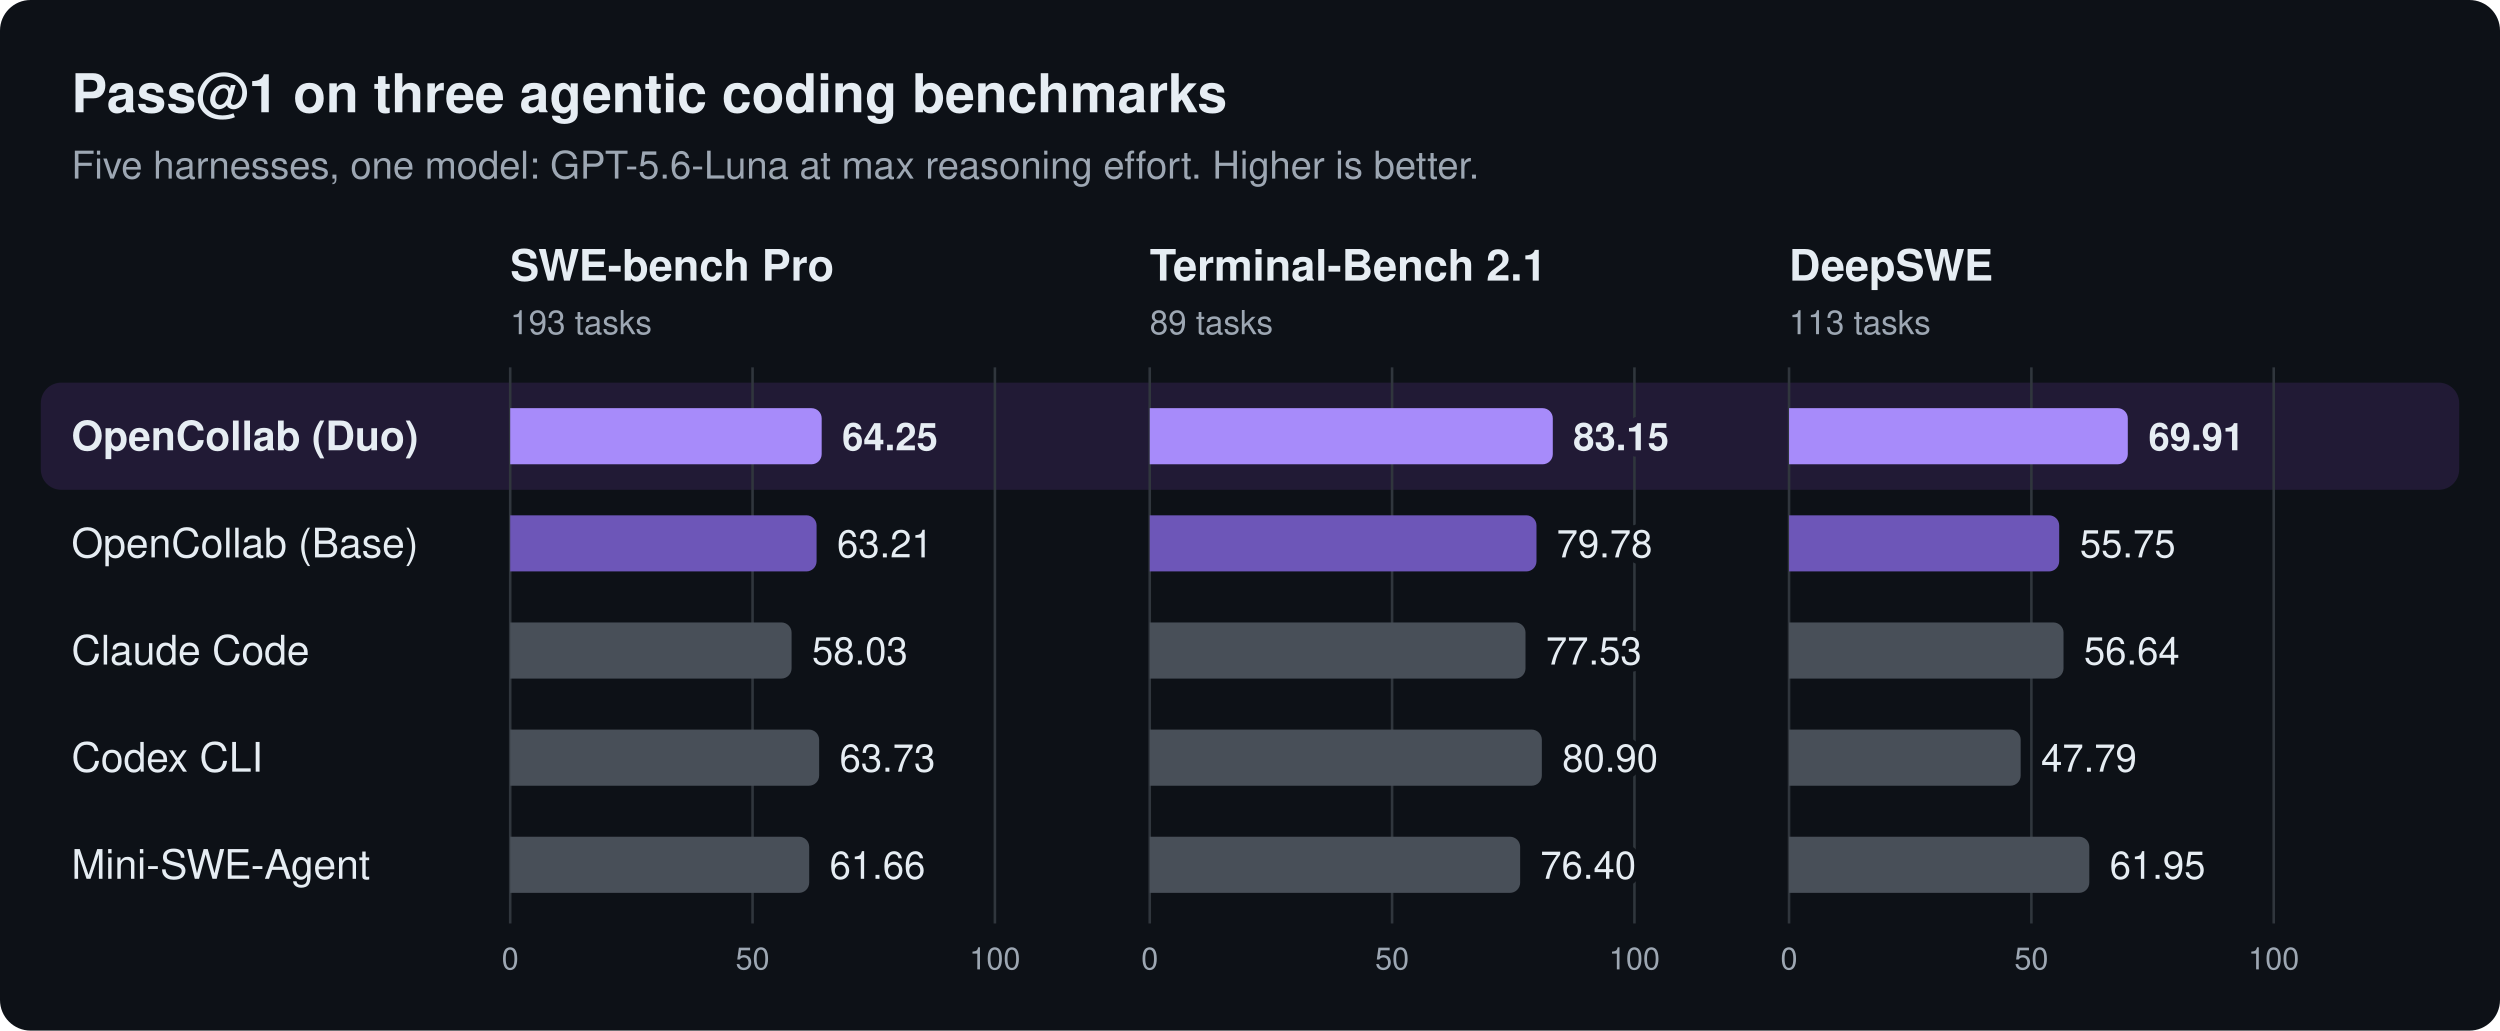
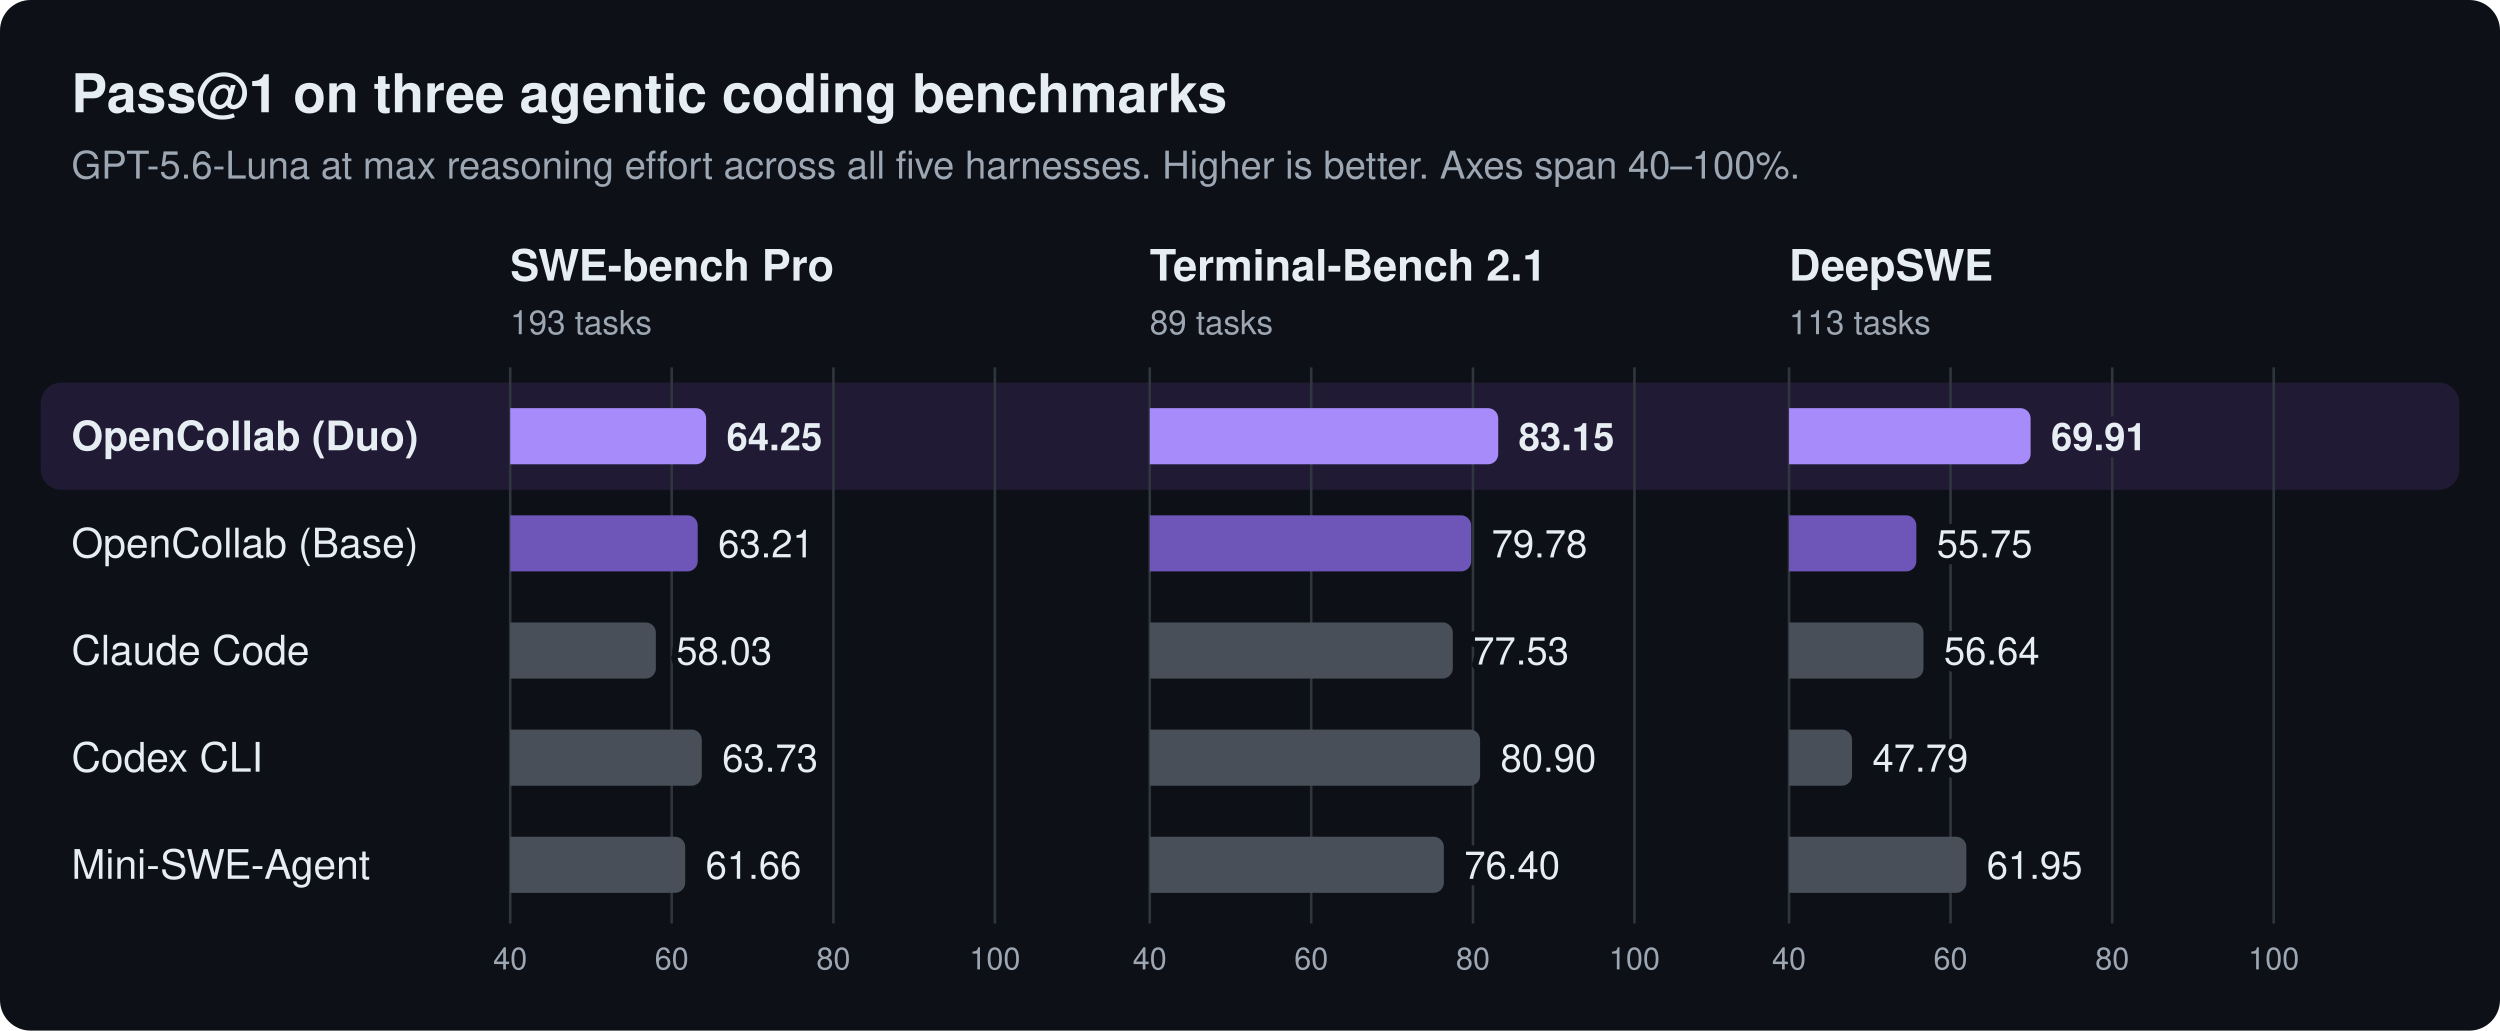
<svg xmlns="http://www.w3.org/2000/svg" width="980" height="404" viewBox="0 0 980 404" role="img" aria-labelledby="title description">
  <rect width="980" height="404" rx="12" fill="#0d1117" />
  <g font-family="-apple-system, BlinkMacSystemFont, Segoe UI, Helvetica, Arial, Liberation Sans, sans-serif" fill="#e6edf3">
    <text x="28" y="44" font-size="21" font-weight="600">Pass@1 on three agentic coding benchmarks</text>
-     <text x="28" y="70" font-size="15" fill="#9da7b3">Five harnesses, one model: GPT-5.6-Luna at max reasoning effort. Higher is better.</text>
+     <text x="28" y="70" font-size="15" fill="#9da7b3">GPT-5.6-Luna at max reasoning effort across all five harnesses. Higher is better. Axes span 40–100%.</text>
    <rect x="16" y="150" width="948" height="42" rx="8" fill="#211a35" />
    <text x="200.0" y="110" font-size="17" font-weight="600">SWE-bench Pro</text>
    <text x="200.0" y="131" font-size="13" fill="#9da7b3">193 tasks</text>
    <path d="M200.0 144V362" stroke="#30363d" stroke-width="1" />
-     <text x="200.0" y="380" font-size="12" text-anchor="middle" fill="#9da7b3" style="font-variant-numeric: tabular-nums">0</text>
-     <path d="M295.0 144V362" stroke="#30363d" stroke-width="1" />
-     <text x="295.0" y="380" font-size="12" text-anchor="middle" fill="#9da7b3" style="font-variant-numeric: tabular-nums">50</text>
+     <text x="200.0" y="380" font-size="12" text-anchor="middle" fill="#9da7b3" style="font-variant-numeric: tabular-nums">40</text>
+     <path d="M263.3 144V362" stroke="#30363d" stroke-width="1" />
+     <text x="263.3" y="380" font-size="12" text-anchor="middle" fill="#9da7b3" style="font-variant-numeric: tabular-nums">60</text>
+     <path d="M326.7 144V362" stroke="#30363d" stroke-width="1" />
+     <text x="326.7" y="380" font-size="12" text-anchor="middle" fill="#9da7b3" style="font-variant-numeric: tabular-nums">80</text>
    <path d="M390.0 144V362" stroke="#30363d" stroke-width="1" />
    <text x="390.0" y="380" font-size="12" text-anchor="middle" fill="#9da7b3" style="font-variant-numeric: tabular-nums">100</text>
    <text x="450.7" y="110" font-size="17" font-weight="600">Terminal-Bench 2.1</text>
    <text x="450.7" y="131" font-size="13" fill="#9da7b3">89 tasks</text>
    <path d="M450.7 144V362" stroke="#30363d" stroke-width="1" />
-     <text x="450.7" y="380" font-size="12" text-anchor="middle" fill="#9da7b3" style="font-variant-numeric: tabular-nums">0</text>
-     <path d="M545.7 144V362" stroke="#30363d" stroke-width="1" />
-     <text x="545.7" y="380" font-size="12" text-anchor="middle" fill="#9da7b3" style="font-variant-numeric: tabular-nums">50</text>
+     <text x="450.7" y="380" font-size="12" text-anchor="middle" fill="#9da7b3" style="font-variant-numeric: tabular-nums">40</text>
+     <path d="M514.0 144V362" stroke="#30363d" stroke-width="1" />
+     <text x="514.0" y="380" font-size="12" text-anchor="middle" fill="#9da7b3" style="font-variant-numeric: tabular-nums">60</text>
+     <path d="M577.4 144V362" stroke="#30363d" stroke-width="1" />
+     <text x="577.4" y="380" font-size="12" text-anchor="middle" fill="#9da7b3" style="font-variant-numeric: tabular-nums">80</text>
    <path d="M640.7 144V362" stroke="#30363d" stroke-width="1" />
    <text x="640.7" y="380" font-size="12" text-anchor="middle" fill="#9da7b3" style="font-variant-numeric: tabular-nums">100</text>
    <text x="701.3" y="110" font-size="17" font-weight="600">DeepSWE</text>
    <text x="701.3" y="131" font-size="13" fill="#9da7b3">113 tasks</text>
    <path d="M701.3 144V362" stroke="#30363d" stroke-width="1" />
-     <text x="701.3" y="380" font-size="12" text-anchor="middle" fill="#9da7b3" style="font-variant-numeric: tabular-nums">0</text>
-     <path d="M796.3 144V362" stroke="#30363d" stroke-width="1" />
-     <text x="796.3" y="380" font-size="12" text-anchor="middle" fill="#9da7b3" style="font-variant-numeric: tabular-nums">50</text>
+     <text x="701.3" y="380" font-size="12" text-anchor="middle" fill="#9da7b3" style="font-variant-numeric: tabular-nums">40</text>
+     <path d="M764.6 144V362" stroke="#30363d" stroke-width="1" />
+     <text x="764.6" y="380" font-size="12" text-anchor="middle" fill="#9da7b3" style="font-variant-numeric: tabular-nums">60</text>
+     <path d="M828.0 144V362" stroke="#30363d" stroke-width="1" />
+     <text x="828.0" y="380" font-size="12" text-anchor="middle" fill="#9da7b3" style="font-variant-numeric: tabular-nums">80</text>
    <path d="M891.3 144V362" stroke="#30363d" stroke-width="1" />
    <text x="891.3" y="380" font-size="12" text-anchor="middle" fill="#9da7b3" style="font-variant-numeric: tabular-nums">100</text>
    <text x="28" y="176.5" font-size="16" font-weight="600">OpenCollab (Duo)</text>
-     <path d="M200.0 160.0h118.1a4 4 0 0 1 4 4v14.0a4 4 0 0 1 -4 4h-118.1z" fill="#a78bfa" />
-     <text x="330.1" y="176.5" font-size="15" font-weight="600" stroke="#211a35" stroke-width="5" stroke-linejoin="round" paint-order="stroke">64.25</text>
-     <path d="M450.7 160.0h154.0a4 4 0 0 1 4 4v14.0a4 4 0 0 1 -4 4h-154.0z" fill="#a78bfa" />
-     <text x="616.7" y="176.5" font-size="15" font-weight="600" stroke="#211a35" stroke-width="5" stroke-linejoin="round" paint-order="stroke">83.15</text>
-     <path d="M701.3 160.0h128.8a4 4 0 0 1 4 4v14.0a4 4 0 0 1 -4 4h-128.8z" fill="#a78bfa" />
-     <text x="842.2" y="176.5" font-size="15" font-weight="600" stroke="#211a35" stroke-width="5" stroke-linejoin="round" paint-order="stroke">69.91</text>
+     <path d="M200.0 160.0h72.8a4 4 0 0 1 4 4v14.0a4 4 0 0 1 -4 4h-72.8z" fill="#a78bfa" />
+     <text x="284.8" y="176.5" font-size="15" font-weight="600" stroke="#211a35" stroke-width="5" stroke-linejoin="round" paint-order="stroke">64.25</text>
+     <path d="M450.7 160.0h132.6a4 4 0 0 1 4 4v14.0a4 4 0 0 1 -4 4h-132.6z" fill="#a78bfa" />
+     <text x="595.3" y="176.5" font-size="15" font-weight="600" stroke="#211a35" stroke-width="5" stroke-linejoin="round" paint-order="stroke">83.15</text>
+     <path d="M701.3 160.0h90.7a4 4 0 0 1 4 4v14.0a4 4 0 0 1 -4 4h-90.7z" fill="#a78bfa" />
+     <text x="804.0" y="176.5" font-size="15" font-weight="600" stroke="#211a35" stroke-width="5" stroke-linejoin="round" paint-order="stroke">69.91</text>
    <text x="28" y="218.5" font-size="16">OpenCollab (Base)</text>
-     <path d="M200.0 202.0h116.1a4 4 0 0 1 4 4v14.0a4 4 0 0 1 -4 4h-116.1z" fill="#6d56b8" />
-     <text x="328.1" y="218.5" font-size="15" stroke="#0d1117" stroke-width="5" stroke-linejoin="round" paint-order="stroke">63.21</text>
-     <path d="M450.7 202.0h147.6a4 4 0 0 1 4 4v14.0a4 4 0 0 1 -4 4h-147.6z" fill="#6d56b8" />
-     <text x="610.2" y="218.5" font-size="15" stroke="#0d1117" stroke-width="5" stroke-linejoin="round" paint-order="stroke">79.78</text>
-     <path d="M701.3 202.0h101.9a4 4 0 0 1 4 4v14.0a4 4 0 0 1 -4 4h-101.9z" fill="#6d56b8" />
-     <text x="815.3" y="218.5" font-size="15" stroke="#0d1117" stroke-width="5" stroke-linejoin="round" paint-order="stroke">55.75</text>
+     <path d="M200.0 202.0h69.5a4 4 0 0 1 4 4v14.0a4 4 0 0 1 -4 4h-69.5z" fill="#6d56b8" />
+     <text x="281.5" y="218.5" font-size="15" stroke="#0d1117" stroke-width="5" stroke-linejoin="round" paint-order="stroke">63.21</text>
+     <path d="M450.7 202.0h122.0a4 4 0 0 1 4 4v14.0a4 4 0 0 1 -4 4h-122.0z" fill="#6d56b8" />
+     <text x="584.7" y="218.5" font-size="15" stroke="#0d1117" stroke-width="5" stroke-linejoin="round" paint-order="stroke">79.78</text>
+     <path d="M701.3 202.0h45.9a4 4 0 0 1 4 4v14.0a4 4 0 0 1 -4 4h-45.9z" fill="#6d56b8" />
+     <text x="759.2" y="218.5" font-size="15" stroke="#0d1117" stroke-width="5" stroke-linejoin="round" paint-order="stroke">55.75</text>
    <text x="28" y="260.5" font-size="16">Claude Code</text>
-     <path d="M200.0 244.0h106.3a4 4 0 0 1 4 4v14.0a4 4 0 0 1 -4 4h-106.3z" fill="#484f58" />
-     <text x="318.3" y="260.5" font-size="15" stroke="#0d1117" stroke-width="5" stroke-linejoin="round" paint-order="stroke">58.03</text>
-     <path d="M450.7 244.0h143.3a4 4 0 0 1 4 4v14.0a4 4 0 0 1 -4 4h-143.3z" fill="#484f58" />
-     <text x="606.0" y="260.5" font-size="15" stroke="#0d1117" stroke-width="5" stroke-linejoin="round" paint-order="stroke">77.53</text>
-     <path d="M701.3 244.0h103.6a4 4 0 0 1 4 4v14.0a4 4 0 0 1 -4 4h-103.6z" fill="#484f58" />
-     <text x="816.9" y="260.5" font-size="15" stroke="#0d1117" stroke-width="5" stroke-linejoin="round" paint-order="stroke">56.64</text>
+     <path d="M200.0 244.0h53.1a4 4 0 0 1 4 4v14.0a4 4 0 0 1 -4 4h-53.1z" fill="#484f58" />
+     <text x="265.1" y="260.5" font-size="15" stroke="#0d1117" stroke-width="5" stroke-linejoin="round" paint-order="stroke">58.03</text>
+     <path d="M450.7 244.0h114.8a4 4 0 0 1 4 4v14.0a4 4 0 0 1 -4 4h-114.8z" fill="#484f58" />
+     <text x="577.5" y="260.5" font-size="15" stroke="#0d1117" stroke-width="5" stroke-linejoin="round" paint-order="stroke">77.53</text>
+     <path d="M701.3 244.0h48.7a4 4 0 0 1 4 4v14.0a4 4 0 0 1 -4 4h-48.7z" fill="#484f58" />
+     <text x="762.0" y="260.5" font-size="15" stroke="#0d1117" stroke-width="5" stroke-linejoin="round" paint-order="stroke">56.64</text>
    <text x="28" y="302.5" font-size="16">Codex CLI</text>
-     <path d="M200.0 286.0h117.1a4 4 0 0 1 4 4v14.0a4 4 0 0 1 -4 4h-117.1z" fill="#484f58" />
-     <text x="329.1" y="302.5" font-size="15" stroke="#0d1117" stroke-width="5" stroke-linejoin="round" paint-order="stroke">63.73</text>
-     <path d="M450.7 286.0h149.7a4 4 0 0 1 4 4v14.0a4 4 0 0 1 -4 4h-149.7z" fill="#484f58" />
-     <text x="612.4" y="302.5" font-size="15" stroke="#0d1117" stroke-width="5" stroke-linejoin="round" paint-order="stroke">80.90</text>
-     <path d="M701.3 286.0h86.8a4 4 0 0 1 4 4v14.0a4 4 0 0 1 -4 4h-86.8z" fill="#484f58" />
-     <text x="800.1" y="302.5" font-size="15" stroke="#0d1117" stroke-width="5" stroke-linejoin="round" paint-order="stroke">47.79</text>
+     <path d="M200.0 286.0h71.1a4 4 0 0 1 4 4v14.0a4 4 0 0 1 -4 4h-71.1z" fill="#484f58" />
+     <text x="283.1" y="302.5" font-size="15" stroke="#0d1117" stroke-width="5" stroke-linejoin="round" paint-order="stroke">63.73</text>
+     <path d="M450.7 286.0h125.5a4 4 0 0 1 4 4v14.0a4 4 0 0 1 -4 4h-125.5z" fill="#484f58" />
+     <text x="588.2" y="302.5" font-size="15" stroke="#0d1117" stroke-width="5" stroke-linejoin="round" paint-order="stroke">80.90</text>
+     <path d="M701.3 286.0h20.7a4 4 0 0 1 4 4v14.0a4 4 0 0 1 -4 4h-20.7z" fill="#484f58" />
+     <text x="734.0" y="302.5" font-size="15" stroke="#0d1117" stroke-width="5" stroke-linejoin="round" paint-order="stroke">47.79</text>
    <text x="28" y="344.5" font-size="16">Mini-SWE-Agent</text>
-     <path d="M200.0 328.0h113.2a4 4 0 0 1 4 4v14.0a4 4 0 0 1 -4 4h-113.2z" fill="#484f58" />
-     <text x="325.2" y="344.5" font-size="15" stroke="#0d1117" stroke-width="5" stroke-linejoin="round" paint-order="stroke">61.66</text>
-     <path d="M450.7 328.0h141.2a4 4 0 0 1 4 4v14.0a4 4 0 0 1 -4 4h-141.2z" fill="#484f58" />
-     <text x="603.8" y="344.5" font-size="15" stroke="#0d1117" stroke-width="5" stroke-linejoin="round" paint-order="stroke">76.40</text>
-     <path d="M701.3 328.0h113.7a4 4 0 0 1 4 4v14.0a4 4 0 0 1 -4 4h-113.7z" fill="#484f58" />
-     <text x="827.0" y="344.5" font-size="15" stroke="#0d1117" stroke-width="5" stroke-linejoin="round" paint-order="stroke">61.95</text>
+     <path d="M200.0 328.0h64.6a4 4 0 0 1 4 4v14.0a4 4 0 0 1 -4 4h-64.6z" fill="#484f58" />
+     <text x="276.6" y="344.5" font-size="15" stroke="#0d1117" stroke-width="5" stroke-linejoin="round" paint-order="stroke">61.66</text>
+     <path d="M450.7 328.0h111.3a4 4 0 0 1 4 4v14.0a4 4 0 0 1 -4 4h-111.3z" fill="#484f58" />
+     <text x="574.0" y="344.5" font-size="15" stroke="#0d1117" stroke-width="5" stroke-linejoin="round" paint-order="stroke">76.40</text>
+     <path d="M701.3 328.0h65.5a4 4 0 0 1 4 4v14.0a4 4 0 0 1 -4 4h-65.5z" fill="#484f58" />
+     <text x="778.8" y="344.5" font-size="15" stroke="#0d1117" stroke-width="5" stroke-linejoin="round" paint-order="stroke">61.95</text>
  </g>
</svg>
